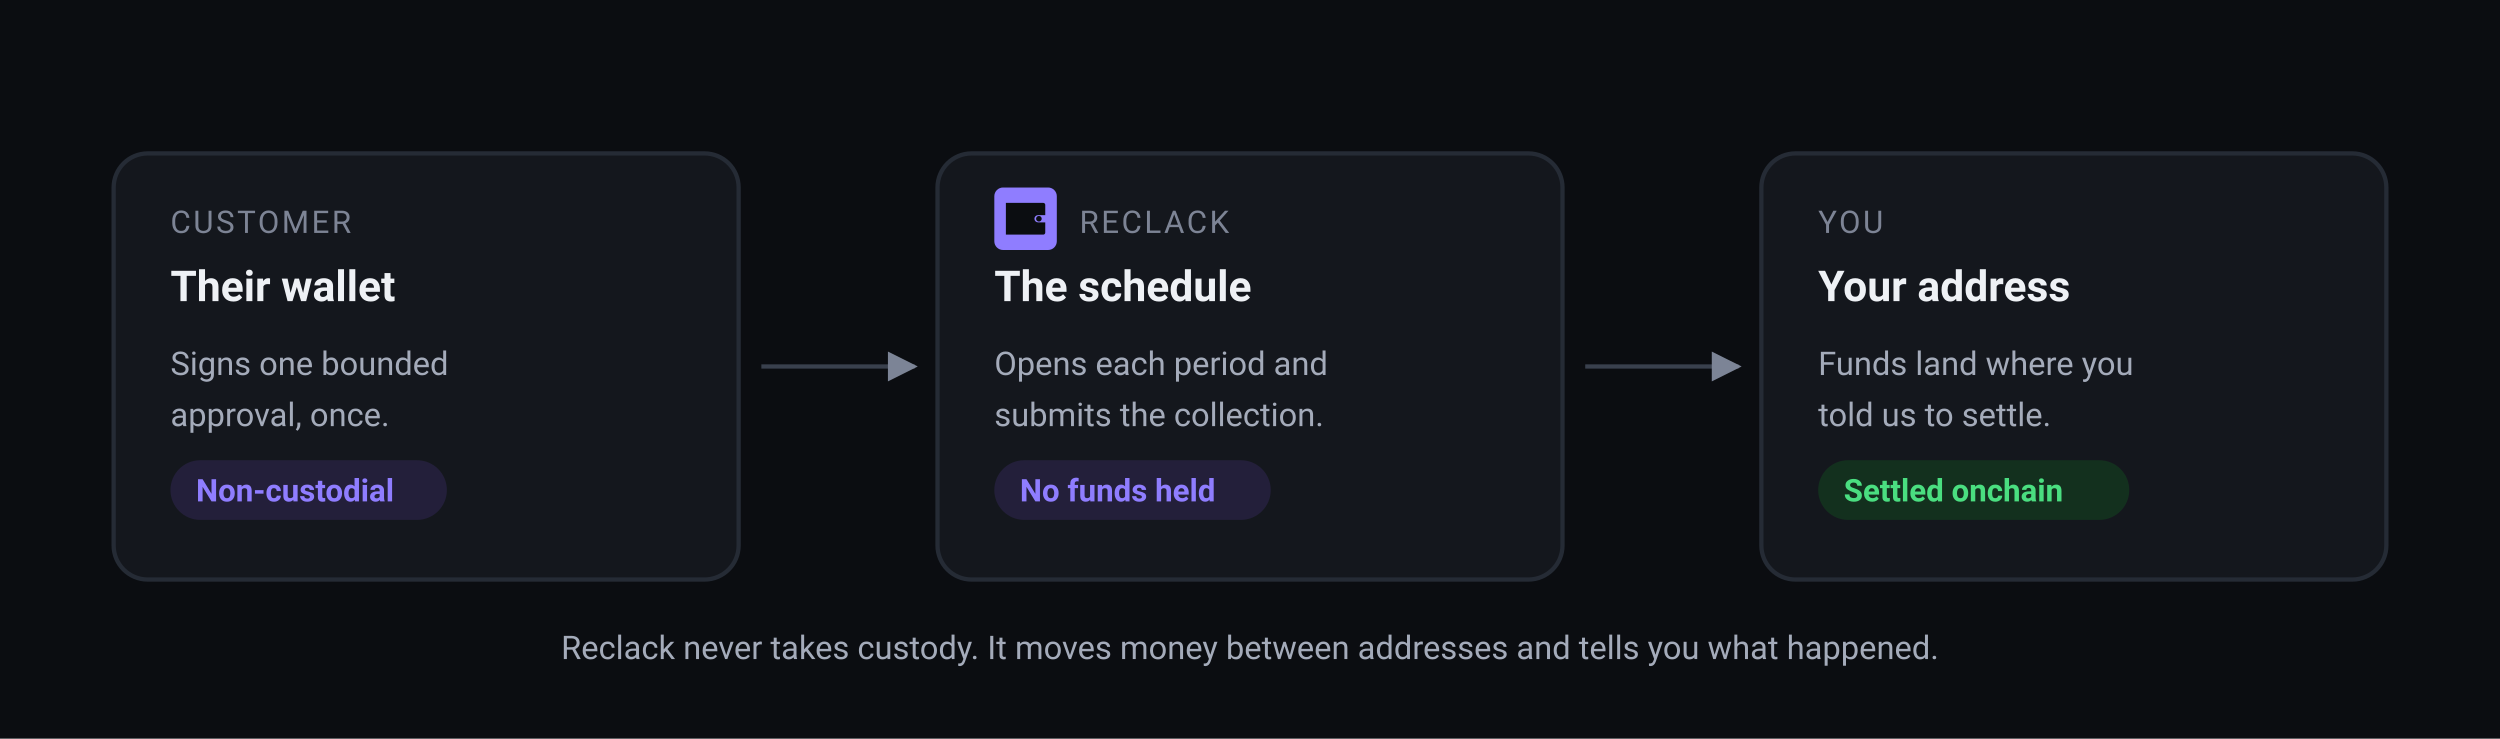
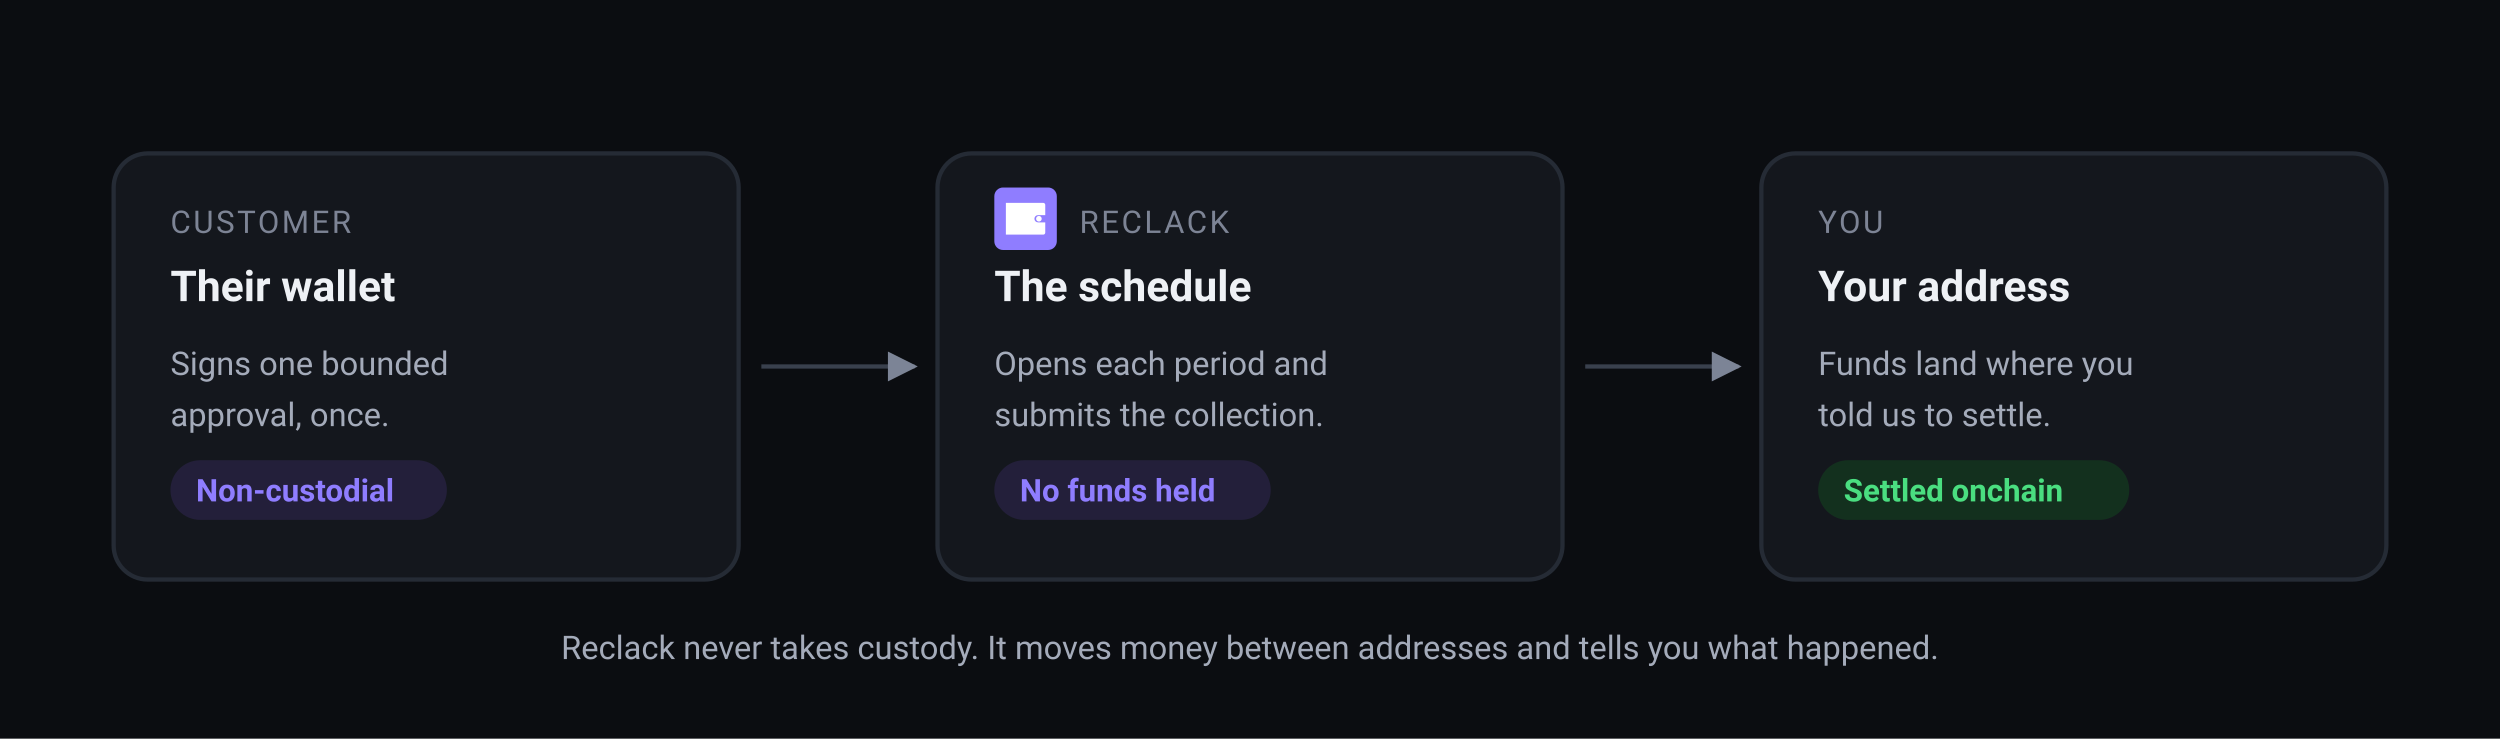
<svg xmlns="http://www.w3.org/2000/svg" viewBox="0 0 880 260" width="880" height="260" role="img" aria-label="Money moves from the customer's wallet to your settlement address">
  <defs>
    <marker id="a2" viewBox="0 0 10 10" refX="9" refY="5" markerWidth="7" markerHeight="7" orient="auto-start-reverse">
      <path d="M 0 0 L 10 5 L 0 10 z" fill="#7c8496" />
    </marker>
    <style>
      .t { font-family: ui-sans-serif, system-ui, -apple-system, Segoe UI, Roboto, sans-serif; }
      .m { font-family: ui-monospace, SFMono-Regular, Menlo, monospace; }
      .ttl { font-size: 13.5px; font-weight: 600; fill: #eef1f5; }
      .big { font-size: 15px; font-weight: 600; fill: #eef1f5; }
      .who { font-size: 11px; fill: #7d8495; letter-spacing: 0.08em; }
      .note { font-size: 11.5px; fill: #a4abba; }
      .rail { stroke: #252b35; stroke-width: 2; }
      .dot { fill: #8f7dff; }
      .edge { stroke: #39404d; stroke-width: 1.5; fill: none; marker-end: url(#a2); }
    </style>
  </defs>
  <rect width="880" height="260" fill="#0b0d11" />
  <g class="t">
    <rect x="40" y="54" width="220" height="150" rx="12" fill="#14171d" stroke="#252b35" stroke-width="1.5" />
    <text class="who" x="60" y="82">CUSTOMER</text>
    <text class="big" x="60" y="106">Their wallet</text>
    <text class="note" x="60" y="132">Signs one bounded</text>
    <text class="note" x="60" y="150">approval, once.</text>
    <rect x="330" y="54" width="220" height="150" rx="12" fill="#14171d" stroke="#252b35" stroke-width="1.5" />
    <g transform="translate(350,66) scale(0.22)">
      <rect width="100" height="100" rx="14" fill="#8f7dff" />
      <g transform="translate(18.50,24.61) scale(0.7) translate(-5,-13.72)">
-         <path d="m 5,13.72 0,72.551 85.408,0 c 2.544,0 4.592,-2.048 4.592,-4.592 l 0,-23.418 -16.531,0 c -4.579,0 -8.265,-3.686 -8.265,-8.265 0,-4.579 3.686,-8.265 8.265,-8.265 l 16.531,0 0,-23.418 c 0,-2.544 -2.048,-4.592 -4.592,-4.592 z m 75.469,29.847 c -3.55,0 -6.429,2.878 -6.429,6.429 0,3.55 2.878,6.429 6.429,6.429 3.55,0 6.429,-2.878 6.429,-6.429 0,-3.551 -2.878,-6.429 -6.429,-6.429 z" fill="#0b0d11" />
+         <path d="m 5,13.72 0,72.551 85.408,0 c 2.544,0 4.592,-2.048 4.592,-4.592 l 0,-23.418 -16.531,0 c -4.579,0 -8.265,-3.686 -8.265,-8.265 0,-4.579 3.686,-8.265 8.265,-8.265 l 16.531,0 0,-23.418 c 0,-2.544 -2.048,-4.592 -4.592,-4.592 z m 75.469,29.847 c -3.55,0 -6.429,2.878 -6.429,6.429 0,3.55 2.878,6.429 6.429,6.429 3.55,0 6.429,-2.878 6.429,-6.429 0,-3.551 -2.878,-6.429 -6.429,-6.429 z" fill="#ffffff" />
      </g>
    </g>
    <text class="who" x="380" y="82">RECLACK</text>
    <text class="big" x="350" y="106">The schedule</text>
    <text class="note" x="350" y="132">Opens each period and</text>
    <text class="note" x="350" y="150">submits the collection.</text>
    <rect x="620" y="54" width="220" height="150" rx="12" fill="#14171d" stroke="#252b35" stroke-width="1.5" />
    <text class="who" x="640" y="82">YOU</text>
    <text class="big" x="640" y="106">Your address</text>
    <text class="note" x="640" y="132">Funds land where you</text>
    <text class="note" x="640" y="150">told us to settle.</text>
    <rect x="60" y="162" width="97.3" height="21" rx="10.5" fill="#231f3a" />
    <text class="t" x="69" y="176.5" font-size="11" fill="#8f7dff" font-weight="600">Non-custodial</text>
    <rect x="350" y="162" width="97.3" height="21" rx="10.5" fill="#231f3a" />
    <text class="t" x="359" y="176.5" font-size="11" fill="#8f7dff" font-weight="600">No funds held</text>
    <rect x="640" y="162" width="109.5" height="21" rx="10.5" fill="#13301e" />
    <text class="t" x="649" y="176.5" font-size="11" fill="#4ade80" font-weight="600">Settled onchain</text>
    <path class="edge" d="M268,129 L322,129" />
    <path class="edge" d="M558,129 L612,129" />
    <text class="note" x="440" y="232" text-anchor="middle">Reclack never takes custody. It moves money between addresses and tells you what happened.</text>
  </g>
</svg>
